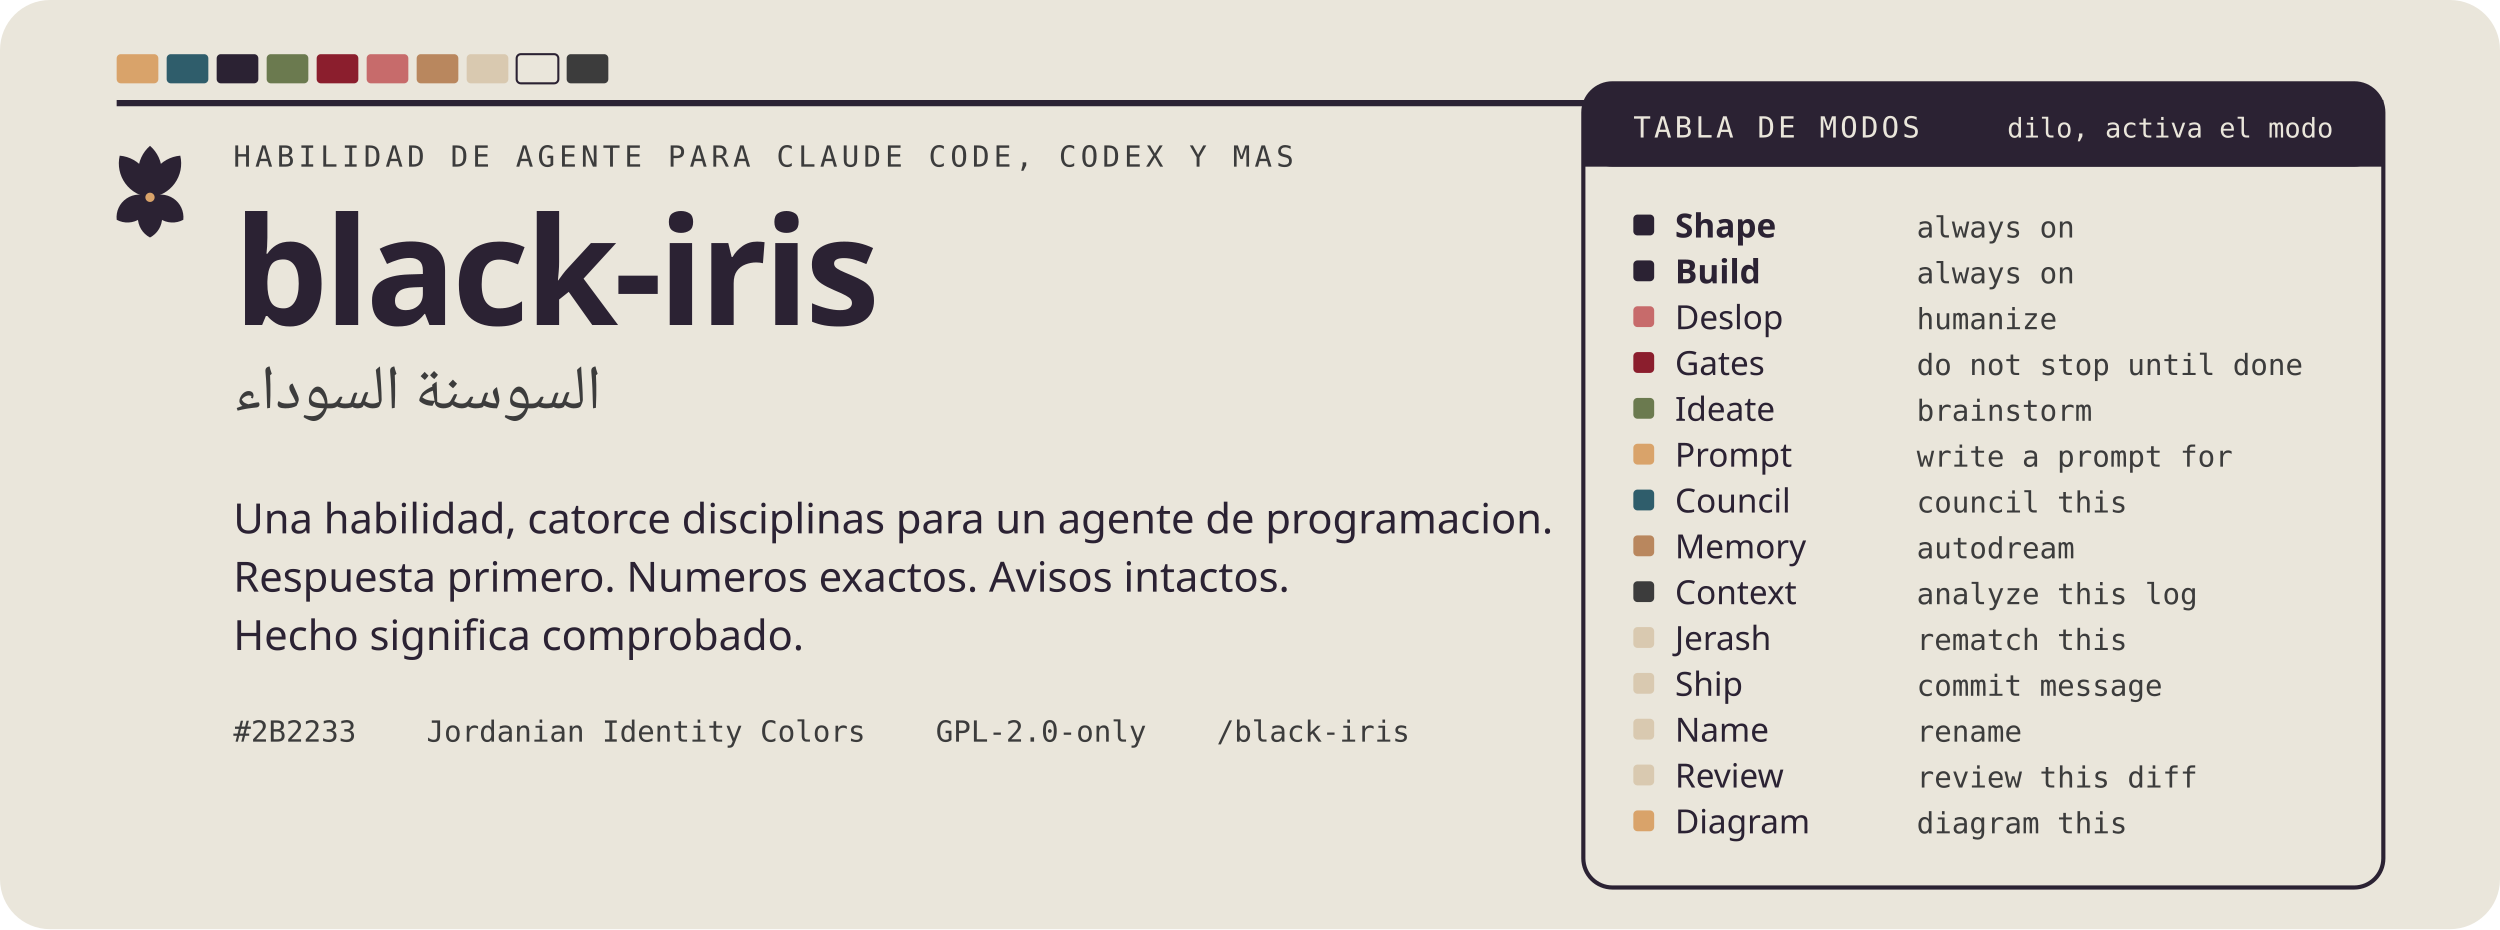
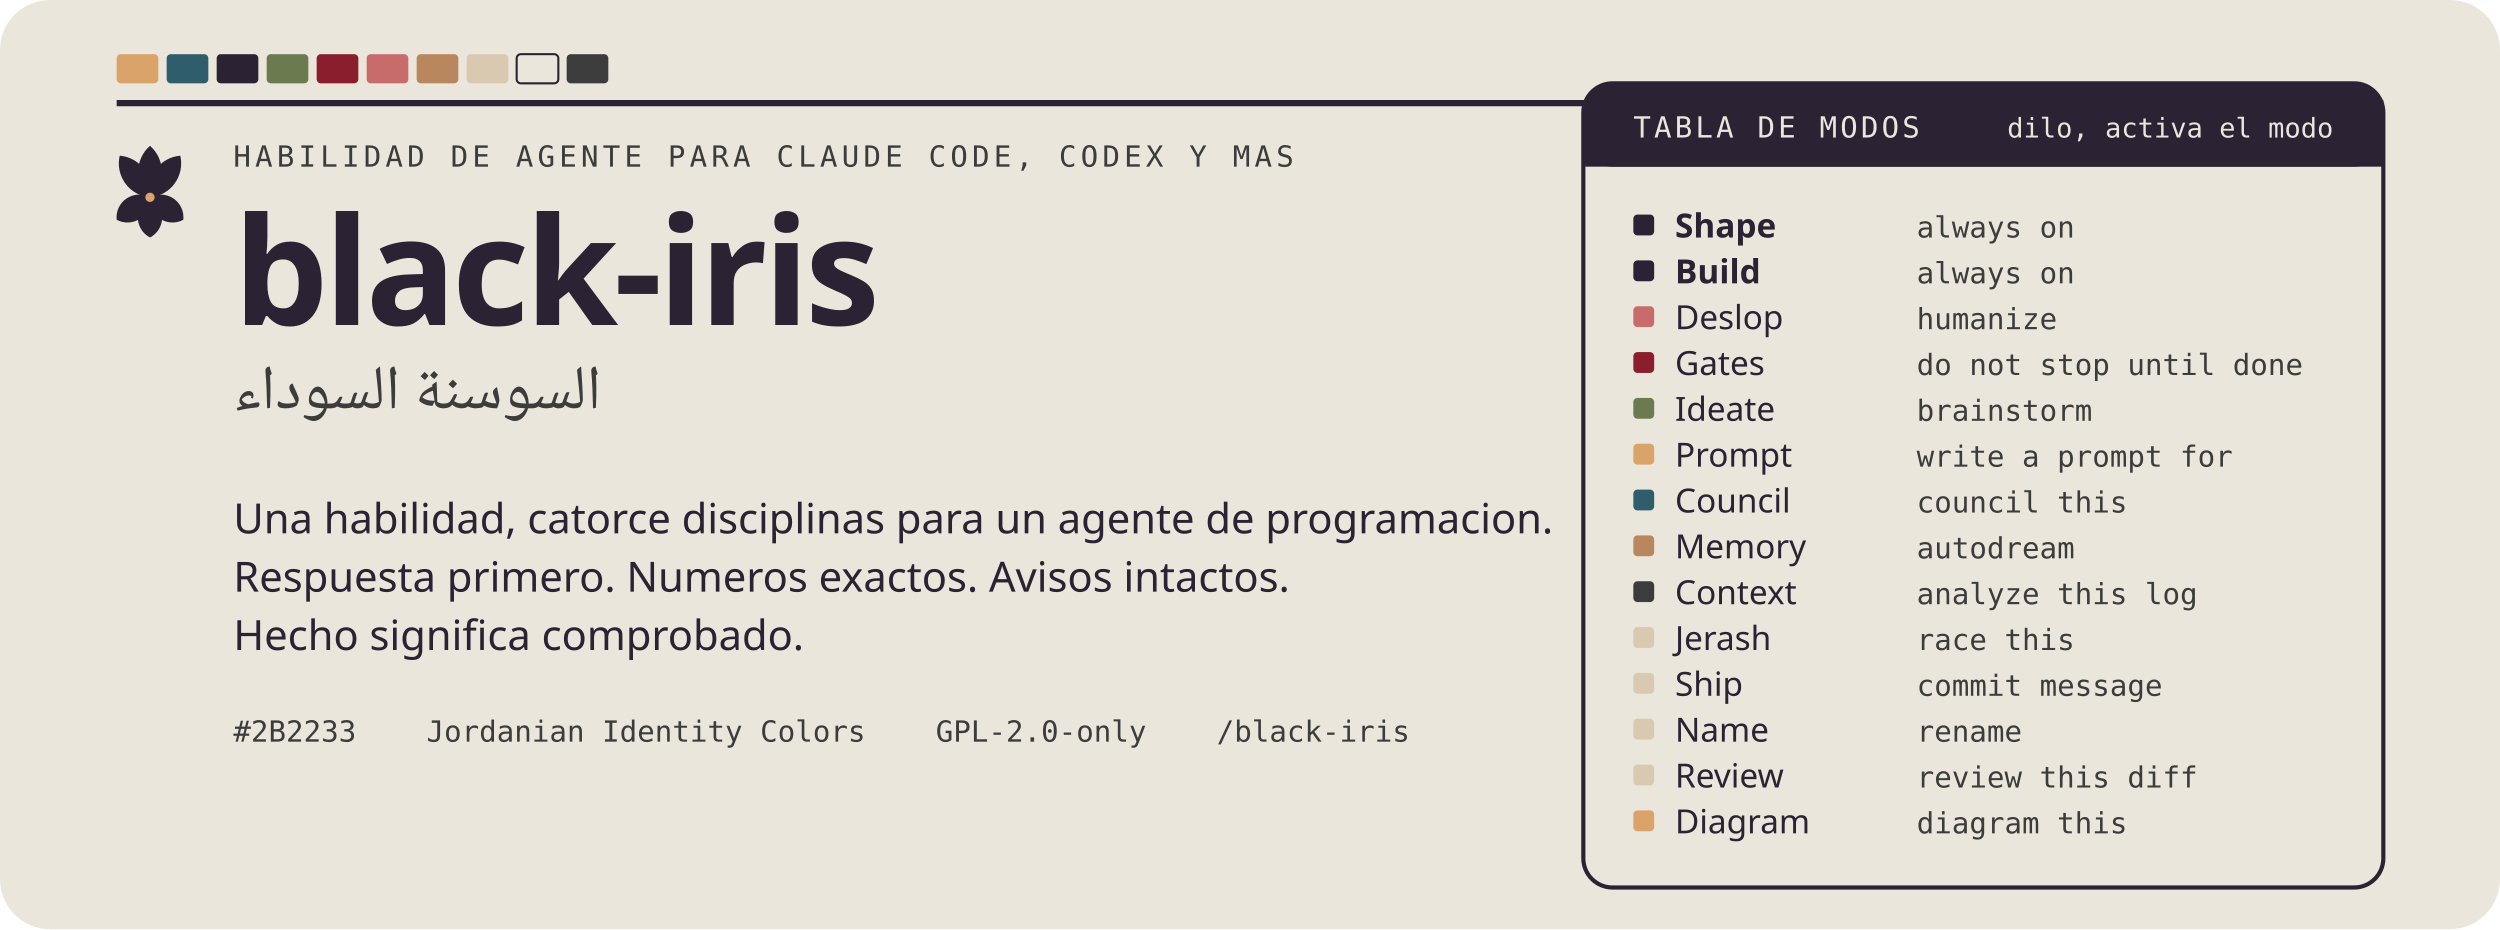
<svg xmlns="http://www.w3.org/2000/svg" width="1200" height="446" viewBox="0 0 1200 446" role="img" aria-labelledby="title desc">
  <rect width="1200" height="446" rx="24" fill="#EAE6DB" />
  <rect x="56" y="48" width="1088" height="3" fill="#2B2233" />
  <g id="identity-strip" transform="translate(56 26)">
    <rect x="0" y="0" width="20" height="14" rx="2" fill="#D9A36A" />
    <rect x="24" y="0" width="20" height="14" rx="2" fill="#2F5D6B" />
    <rect x="48" y="0" width="20" height="14" rx="2" fill="#2B2233" />
    <rect x="72" y="0" width="20" height="14" rx="2" fill="#6B7A4F" />
    <rect x="96" y="0" width="20" height="14" rx="2" fill="#8B1E2D" />
    <rect x="120" y="0" width="20" height="14" rx="2" fill="#C76B6B" />
    <rect x="144" y="0" width="20" height="14" rx="2" fill="#B9875E" />
    <rect x="168" y="0" width="20" height="14" rx="2" fill="#D9C9B0" />
    <rect x="192" y="0" width="20" height="14" rx="2" fill="#EAE6DB" stroke="#2B2233" stroke-width="1" />
    <rect x="216" y="0" width="20" height="14" rx="2" fill="#3C3C3C" />
  </g>
  <g transform="translate(72 92) scale(0.2472) translate(-128.0 -129.0)">
    <path fill="#2B2233" d="M128 140 A66 66 0 0 1 69.22 59.1 A66 66 0 0 1 128 140 Z" />
    <path fill="#2B2233" d="M128 140 A66 66 0 0 1 128.0 40.0 A66 66 0 0 1 128 140 Z" />
    <path fill="#2B2233" d="M128 140 A66 66 0 0 1 186.78 59.1 A66 66 0 0 1 128 140 Z" />
    <path fill="#2B2233" d="M128 140 A44 44 0 0 1 192.66 183.62 A44 44 0 0 1 128 140 Z" />
    <path fill="#2B2233" d="M128 140 A44 44 0 0 1 128.0 218.0 A44 44 0 0 1 128 140 Z" />
    <path fill="#2B2233" d="M128 140 A44 44 0 0 1 63.34 183.62 A44 44 0 0 1 128 140 Z" />
    <circle cx="128" cy="140" r="9" fill="#D9A36A" />
  </g>
  <g id="title-block" transform="translate(112 64)">
    <text x="0" y="16" font-family="ui-monospace, SFMono-Regular, Menlo, monospace" font-size="14" letter-spacing="2" fill="#3C3C3C">HABILIDAD DE AGENTE PARA CLAUDE CODE, CODEX Y MAS</text>
    <text x="0" y="92" font-family="-apple-system, BlinkMacSystemFont, 'Segoe UI', 'Noto Sans', 'Noto Naskh Arabic', sans-serif" font-size="72" font-weight="800" letter-spacing="-2" fill="#2B2233">black-iris</text>
    <text x="0" y="132" font-family="-apple-system, BlinkMacSystemFont, 'Segoe UI', 'Noto Sans', 'Noto Naskh Arabic', sans-serif" font-size="30" fill="#3C3C3C">السوسنة السوداء</text>
    <text x="0" y="192" font-family="-apple-system, BlinkMacSystemFont, 'Segoe UI', 'Noto Sans', 'Noto Naskh Arabic', sans-serif" font-size="20" fill="#2B2233">Una habilidad, catorce disciplinas para un agente de programacion.</text>
    <text x="0" y="220" font-family="-apple-system, BlinkMacSystemFont, 'Segoe UI', 'Noto Sans', 'Noto Naskh Arabic', sans-serif" font-size="20" fill="#2B2233">Respuesta primero. Numeros exactos. Avisos intactos.</text>
    <text x="0" y="248" font-family="-apple-system, BlinkMacSystemFont, 'Segoe UI', 'Noto Sans', 'Noto Naskh Arabic', sans-serif" font-size="20" fill="#2B2233">Hecho significa comprobado.</text>
    <text x="0" y="292" xml:space="preserve" font-family="ui-monospace, SFMono-Regular, Menlo, monospace" font-size="14" fill="#3C3C3C">#2B2233    Jordanian Identity Colors    GPL-2.0-only    /black-iris</text>
  </g>
  <g id="project-proof" transform="translate(760 40)">
    <rect x="0" y="0" width="384" height="386" rx="14" fill="#EAE6DB" stroke="#2B2233" stroke-width="2" />
    <rect x="0" y="0" width="384" height="40" rx="14" fill="#2B2233" />
    <rect x="0" y="26" width="384" height="14" fill="#2B2233" />
    <text x="24" y="26" font-family="ui-monospace, SFMono-Regular, Menlo, monospace" font-size="14" letter-spacing="1.5" fill="#EAE6DB">TABLA DE MODOS</text>
    <text x="360" y="26" text-anchor="end" font-family="ui-monospace, SFMono-Regular, Menlo, monospace" font-size="13" fill="#EAE6DB">dilo, activa el modo</text>
    <rect x="24" y="63" width="10" height="10" rx="2" fill="#2B2233" />
    <text x="44" y="74" font-family="-apple-system, BlinkMacSystemFont, 'Segoe UI', 'Noto Sans', 'Noto Naskh Arabic', sans-serif" font-size="16" font-weight="700" fill="#2B2233">Shape</text>
    <text x="160" y="74" font-family="ui-monospace, SFMono-Regular, Menlo, monospace" font-size="14" fill="#3C3C3C">always on</text>
    <rect x="24" y="85" width="10" height="10" rx="2" fill="#2B2233" />
    <text x="44" y="96" font-family="-apple-system, BlinkMacSystemFont, 'Segoe UI', 'Noto Sans', 'Noto Naskh Arabic', sans-serif" font-size="16" font-weight="700" fill="#2B2233">Build</text>
    <text x="160" y="96" font-family="ui-monospace, SFMono-Regular, Menlo, monospace" font-size="14" fill="#3C3C3C">always on</text>
    <rect x="24" y="107" width="10" height="10" rx="2" fill="#C76B6B" />
    <text x="44" y="118" font-family="-apple-system, BlinkMacSystemFont, 'Segoe UI', 'Noto Sans', 'Noto Naskh Arabic', sans-serif" font-size="16" font-weight="500" fill="#2B2233">Deslop</text>
    <text x="160" y="118" font-family="ui-monospace, SFMono-Regular, Menlo, monospace" font-size="14" fill="#3C3C3C">humanize</text>
    <rect x="24" y="129" width="10" height="10" rx="2" fill="#8B1E2D" />
    <text x="44" y="140" font-family="-apple-system, BlinkMacSystemFont, 'Segoe UI', 'Noto Sans', 'Noto Naskh Arabic', sans-serif" font-size="16" font-weight="500" fill="#2B2233">Gates</text>
    <text x="160" y="140" font-family="ui-monospace, SFMono-Regular, Menlo, monospace" font-size="14" fill="#3C3C3C">do not stop until done</text>
    <rect x="24" y="151" width="10" height="10" rx="2" fill="#6B7A4F" />
    <text x="44" y="162" font-family="-apple-system, BlinkMacSystemFont, 'Segoe UI', 'Noto Sans', 'Noto Naskh Arabic', sans-serif" font-size="16" font-weight="500" fill="#2B2233">Ideate</text>
    <text x="160" y="162" font-family="ui-monospace, SFMono-Regular, Menlo, monospace" font-size="14" fill="#3C3C3C">brainstorm</text>
    <rect x="24" y="173" width="10" height="10" rx="2" fill="#D9A36A" />
    <text x="44" y="184" font-family="-apple-system, BlinkMacSystemFont, 'Segoe UI', 'Noto Sans', 'Noto Naskh Arabic', sans-serif" font-size="16" font-weight="500" fill="#2B2233">Prompt</text>
    <text x="160" y="184" font-family="ui-monospace, SFMono-Regular, Menlo, monospace" font-size="14" fill="#3C3C3C">write a prompt for</text>
    <rect x="24" y="195" width="10" height="10" rx="2" fill="#2F5D6B" />
    <text x="44" y="206" font-family="-apple-system, BlinkMacSystemFont, 'Segoe UI', 'Noto Sans', 'Noto Naskh Arabic', sans-serif" font-size="16" font-weight="500" fill="#2B2233">Council</text>
    <text x="160" y="206" font-family="ui-monospace, SFMono-Regular, Menlo, monospace" font-size="14" fill="#3C3C3C">council this</text>
    <rect x="24" y="217" width="10" height="10" rx="2" fill="#B9875E" />
    <text x="44" y="228" font-family="-apple-system, BlinkMacSystemFont, 'Segoe UI', 'Noto Sans', 'Noto Naskh Arabic', sans-serif" font-size="16" font-weight="500" fill="#2B2233">Memory</text>
    <text x="160" y="228" font-family="ui-monospace, SFMono-Regular, Menlo, monospace" font-size="14" fill="#3C3C3C">autodream</text>
    <rect x="24" y="239" width="10" height="10" rx="2" fill="#3C3C3C" />
    <text x="44" y="250" font-family="-apple-system, BlinkMacSystemFont, 'Segoe UI', 'Noto Sans', 'Noto Naskh Arabic', sans-serif" font-size="16" font-weight="500" fill="#2B2233">Context</text>
    <text x="160" y="250" font-family="ui-monospace, SFMono-Regular, Menlo, monospace" font-size="14" fill="#3C3C3C">analyze this log</text>
    <rect x="24" y="261" width="10" height="10" rx="2" fill="#D9C9B0" />
    <text x="44" y="272" font-family="-apple-system, BlinkMacSystemFont, 'Segoe UI', 'Noto Sans', 'Noto Naskh Arabic', sans-serif" font-size="16" font-weight="500" fill="#2B2233">Jerash</text>
-     <text x="160" y="272" font-family="ui-monospace, SFMono-Regular, Menlo, monospace" font-size="14" fill="#3C3C3C">rematch this</text>
+     <text x="160" y="272" font-family="ui-monospace, SFMono-Regular, Menlo, monospace" font-size="14" fill="#3C3C3C">race this</text>
    <rect x="24" y="283" width="10" height="10" rx="2" fill="#D9C9B0" />
    <text x="44" y="294" font-family="-apple-system, BlinkMacSystemFont, 'Segoe UI', 'Noto Sans', 'Noto Naskh Arabic', sans-serif" font-size="16" font-weight="500" fill="#2B2233">Ship</text>
    <text x="160" y="294" font-family="ui-monospace, SFMono-Regular, Menlo, monospace" font-size="14" fill="#3C3C3C">commit message</text>
    <rect x="24" y="305" width="10" height="10" rx="2" fill="#D9C9B0" />
    <text x="44" y="316" font-family="-apple-system, BlinkMacSystemFont, 'Segoe UI', 'Noto Sans', 'Noto Naskh Arabic', sans-serif" font-size="16" font-weight="500" fill="#2B2233">Name</text>
    <text x="160" y="316" font-family="ui-monospace, SFMono-Regular, Menlo, monospace" font-size="14" fill="#3C3C3C">rename</text>
    <rect x="24" y="327" width="10" height="10" rx="2" fill="#D9C9B0" />
    <text x="44" y="338" font-family="-apple-system, BlinkMacSystemFont, 'Segoe UI', 'Noto Sans', 'Noto Naskh Arabic', sans-serif" font-size="16" font-weight="500" fill="#2B2233">Review</text>
    <text x="160" y="338" font-family="ui-monospace, SFMono-Regular, Menlo, monospace" font-size="14" fill="#3C3C3C">review this diff</text>
    <rect x="24" y="349" width="10" height="10" rx="2" fill="#D9A36A" />
    <text x="44" y="360" font-family="-apple-system, BlinkMacSystemFont, 'Segoe UI', 'Noto Sans', 'Noto Naskh Arabic', sans-serif" font-size="16" font-weight="500" fill="#2B2233">Diagram</text>
    <text x="160" y="360" font-family="ui-monospace, SFMono-Regular, Menlo, monospace" font-size="14" fill="#3C3C3C">diagram this</text>
  </g>
</svg>
